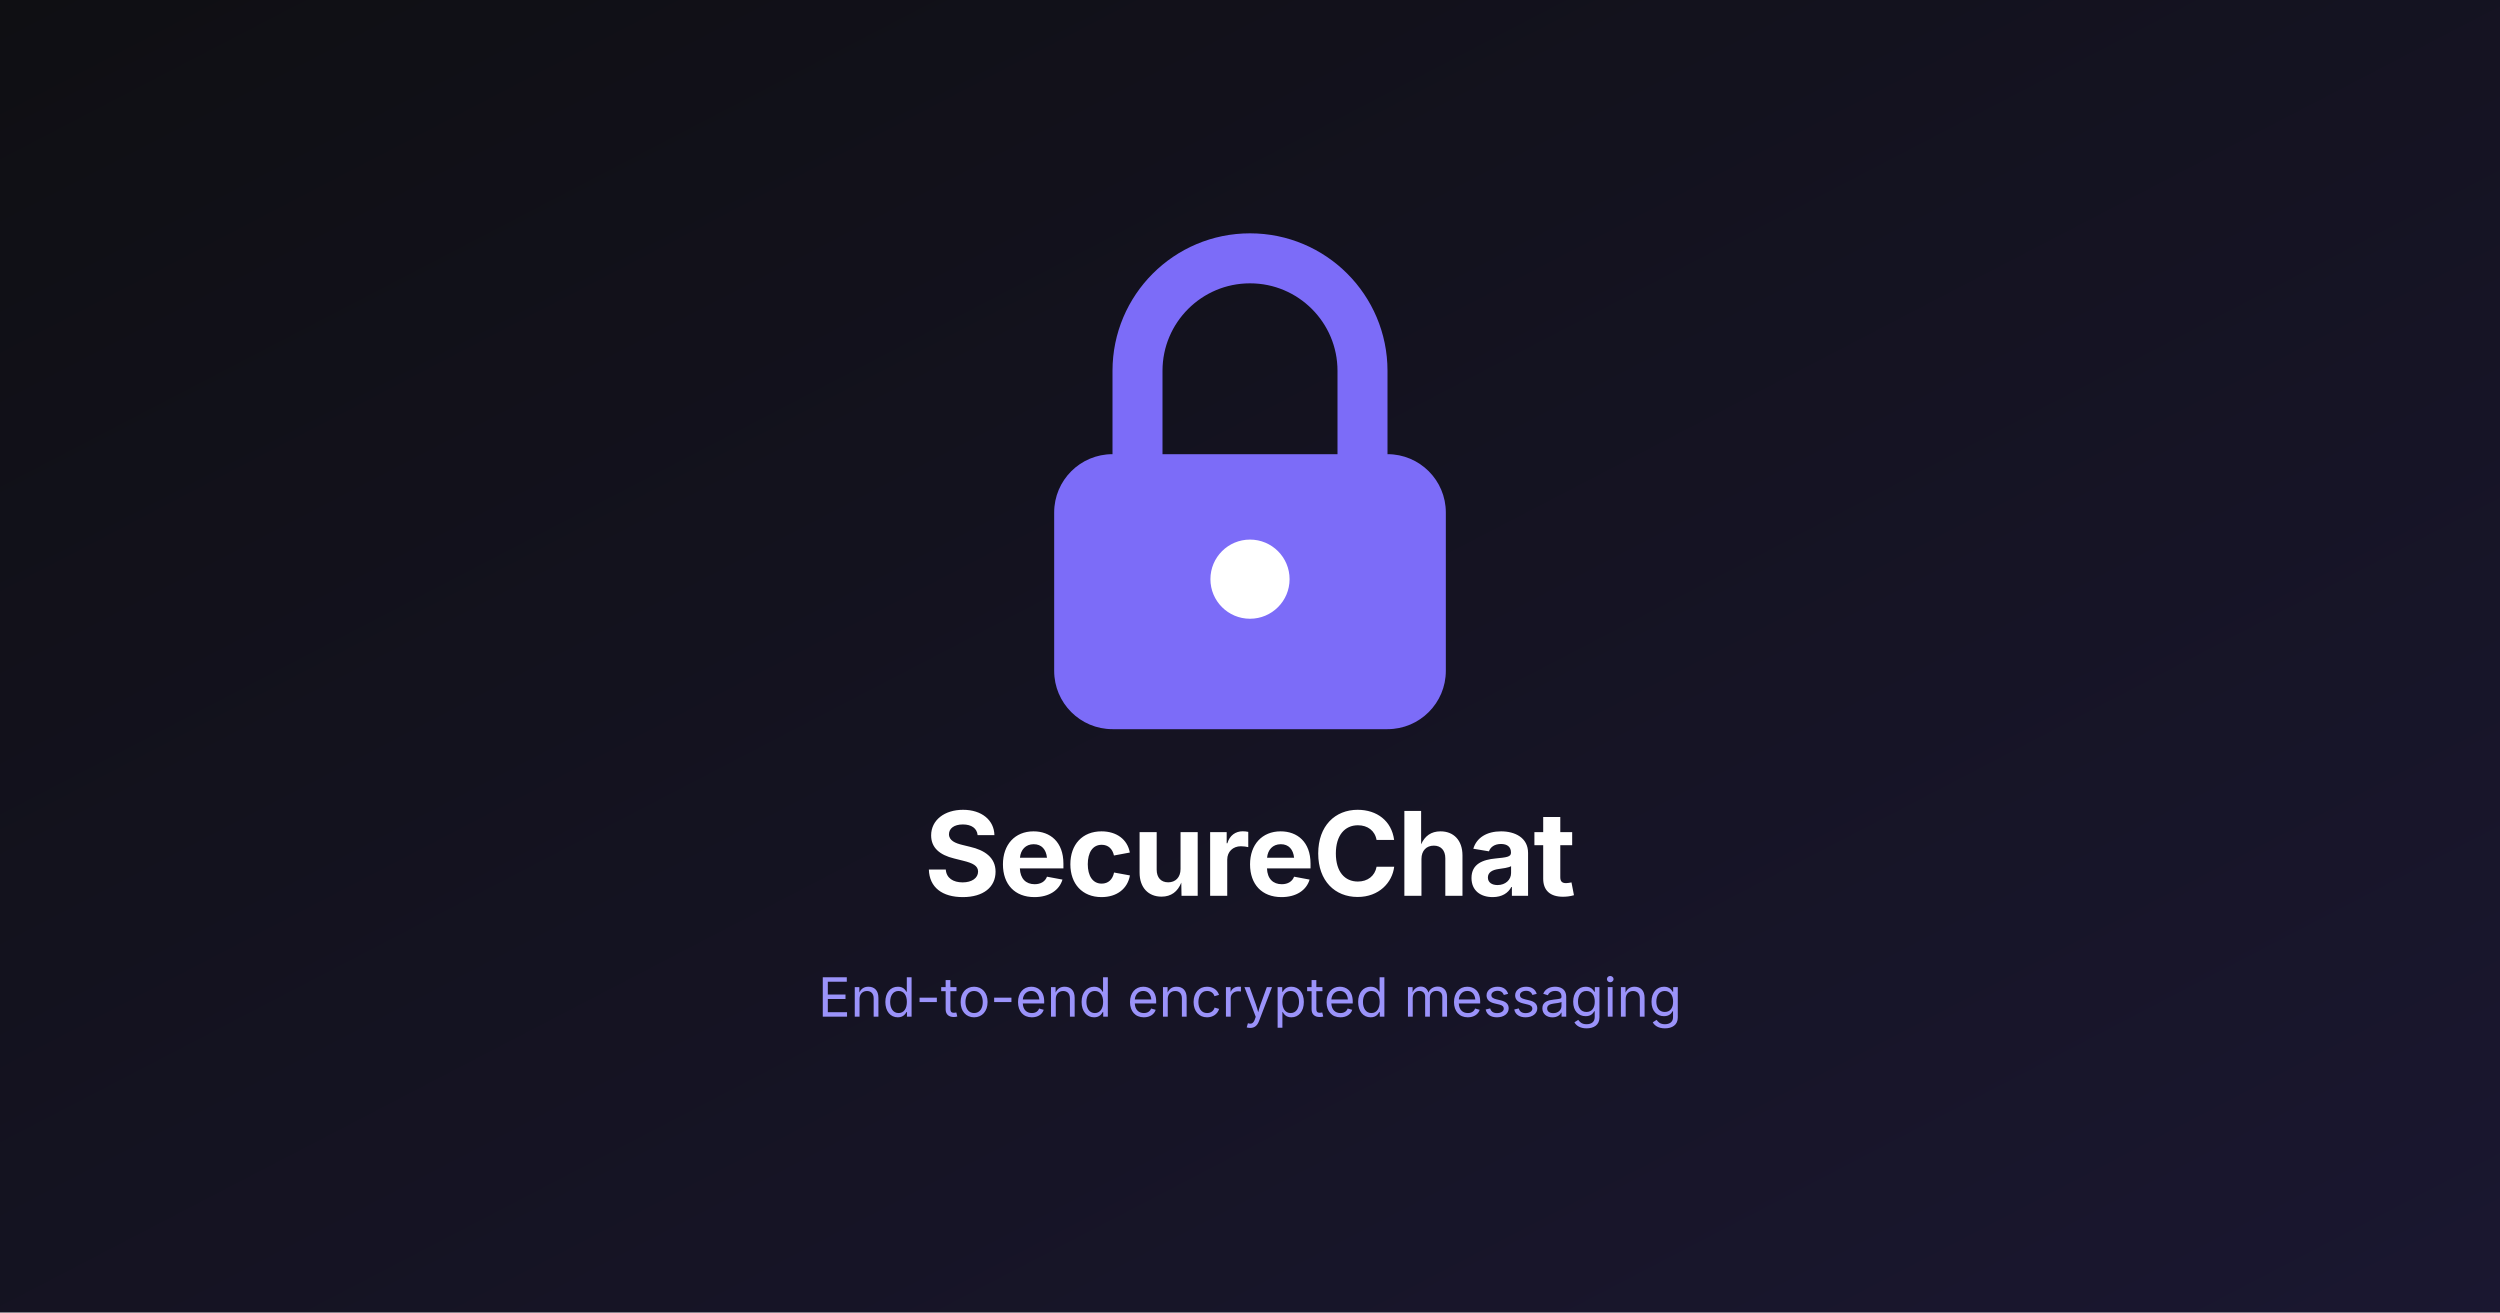
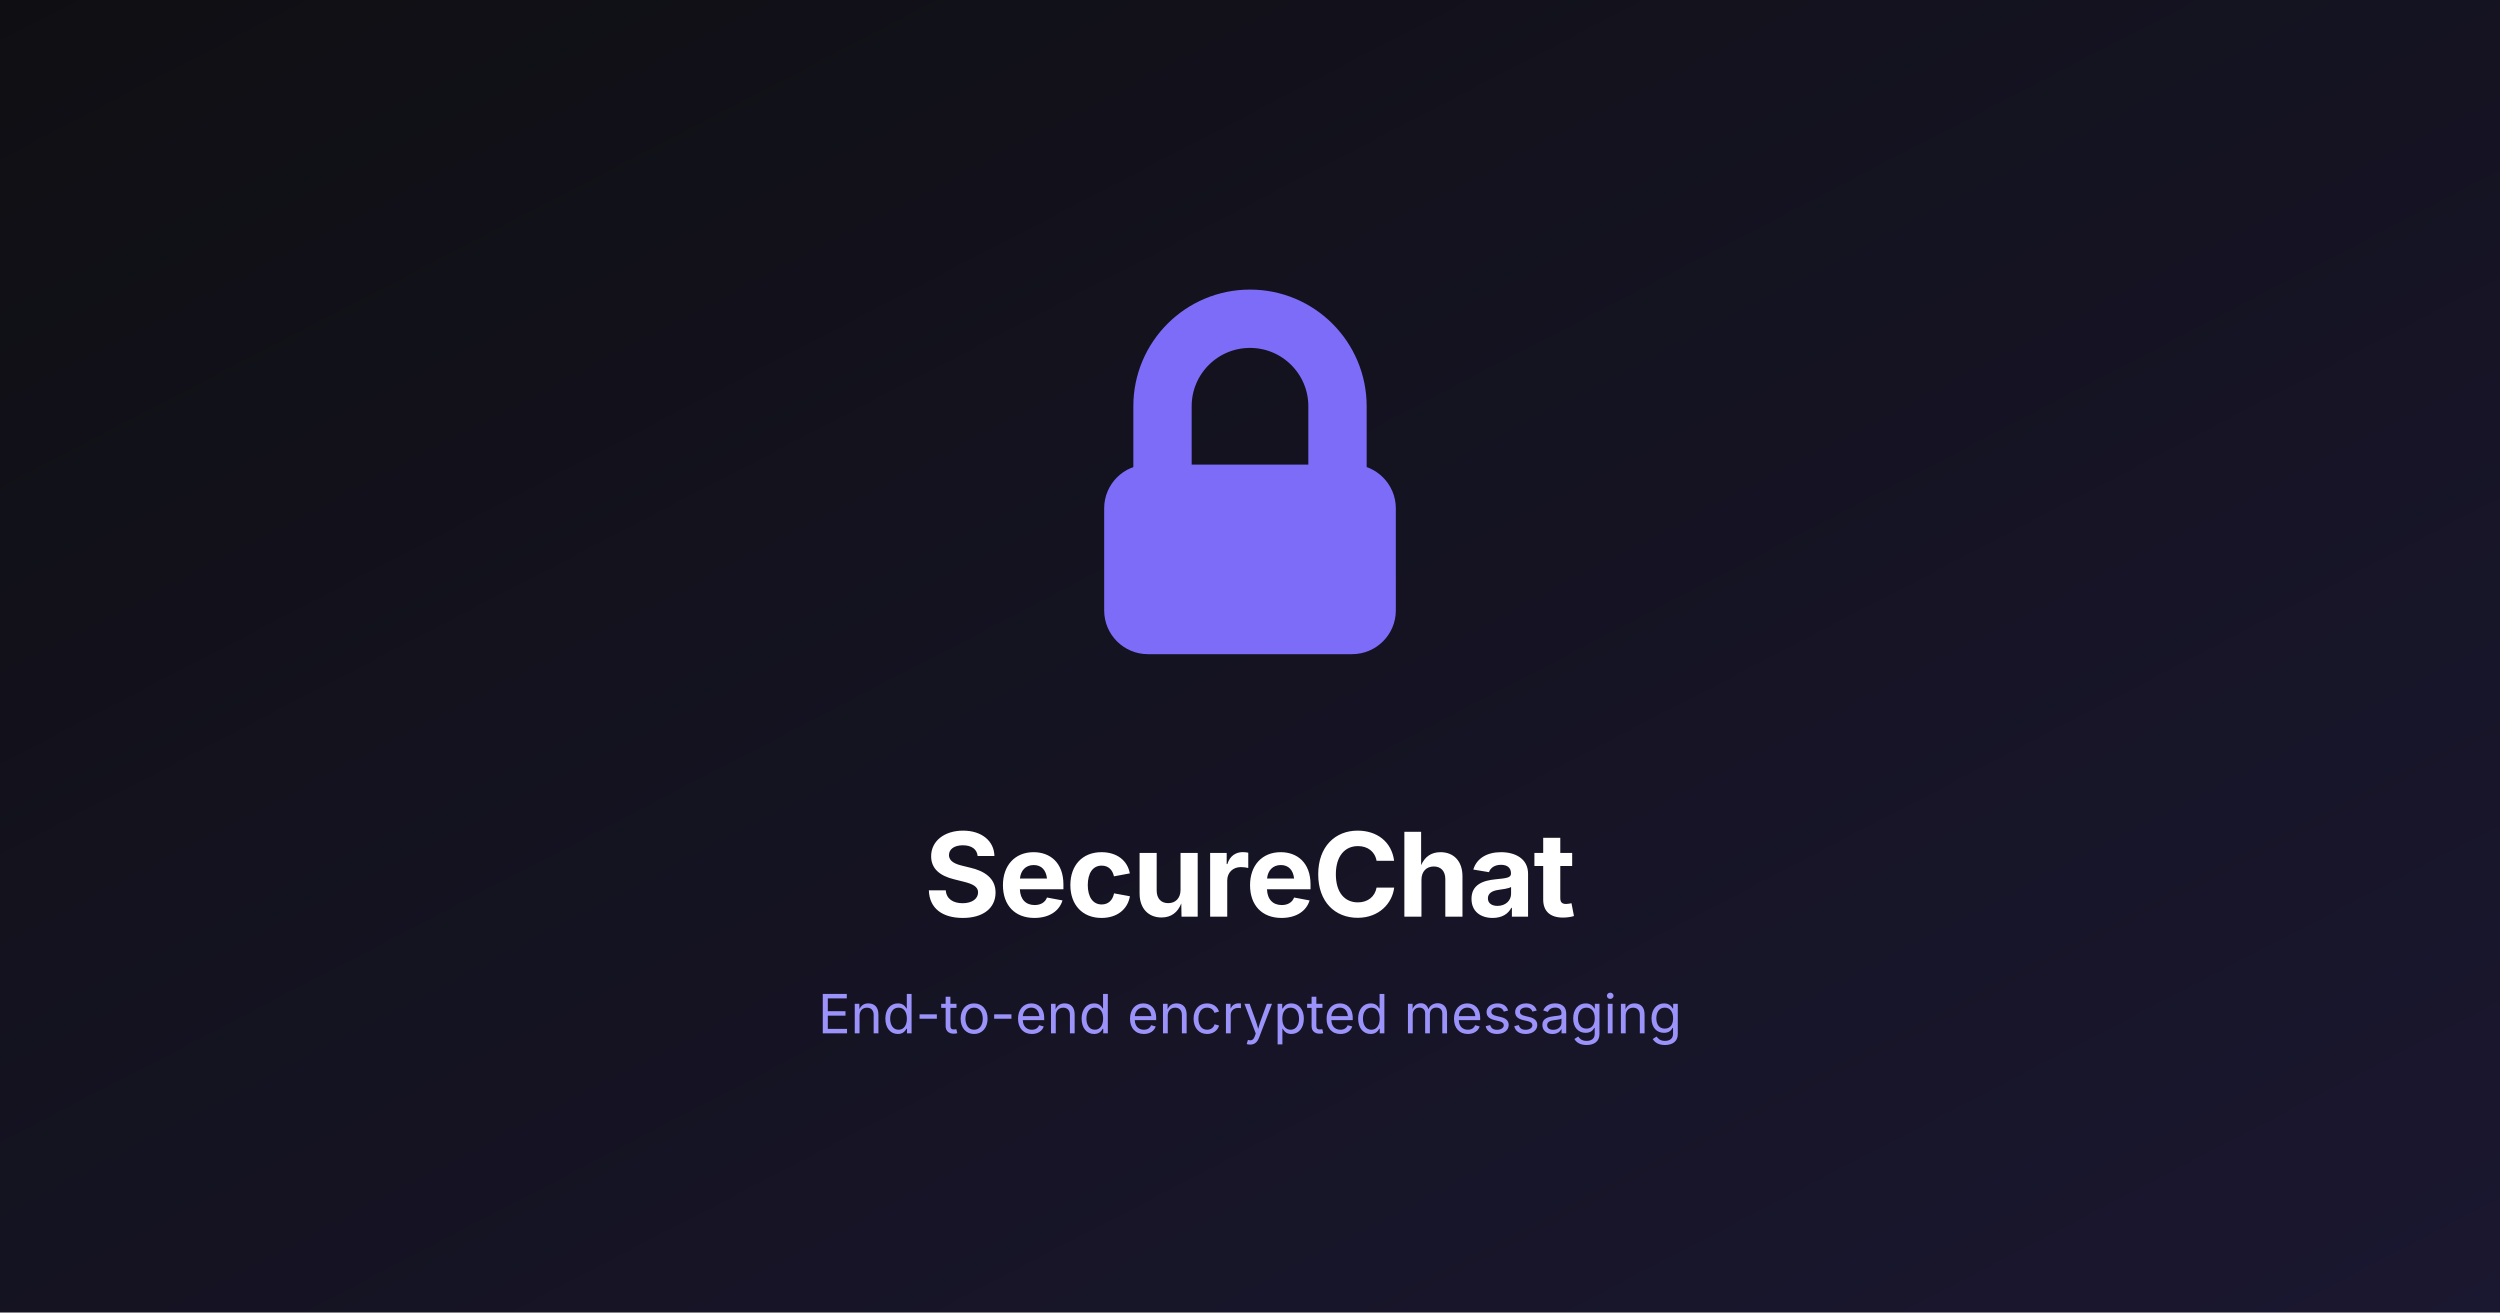
<svg xmlns="http://www.w3.org/2000/svg" viewBox="0 0 1200 630" width="1200" height="630">
  <defs>
    <linearGradient id="bg" x1="0%" y1="0%" x2="100%" y2="100%">
      <stop offset="0%" style="stop-color:#0f0f13" />
      <stop offset="100%" style="stop-color:#1a1730" />
    </linearGradient>
  </defs>
  <rect width="1200" height="630" fill="url(#bg)" />
-   <rect x="506" y="218" width="188" height="132" rx="28" fill="#7c6cf8" />
-   <path d="M546 218V178a54 54 0 0 1 108 0v40" stroke="#7c6cf8" stroke-width="24" stroke-linecap="round" fill="none" />
-   <circle cx="600" cy="278" r="19" fill="white" />
-   <text x="600" y="430" font-family="-apple-system, BlinkMacSystemFont, 'Segoe UI', sans-serif" font-size="56" font-weight="700" fill="white" text-anchor="middle" letter-spacing="-1">SecureChat</text>
-   <text x="600" y="488" font-family="-apple-system, BlinkMacSystemFont, 'Segoe UI', sans-serif" font-size="26" font-weight="400" fill="#9b93fa" text-anchor="middle">End-to-end encrypted messaging</text>
+   <g transform="translate(488, 118) scale(7)">
+     <path d="M10 16V11a6 6 0 0 1 12 0v5" stroke="#7c6cf8" stroke-width="4" stroke-linecap="round" stroke-linejoin="round" fill="none" />
+     <rect x="6" y="15" width="20" height="13" rx="3" fill="#7c6cf8" />
+   </g>
+   <text x="600" y="440" font-family="-apple-system, BlinkMacSystemFont, 'Segoe UI', sans-serif" font-size="56" font-weight="700" fill="white" text-anchor="middle" letter-spacing="-1">SecureChat</text>
+   <text x="600" y="496" font-family="-apple-system, BlinkMacSystemFont, 'Segoe UI', sans-serif" font-size="26" font-weight="400" fill="#9b93fa" text-anchor="middle">End-to-end encrypted messaging</text>
</svg>
